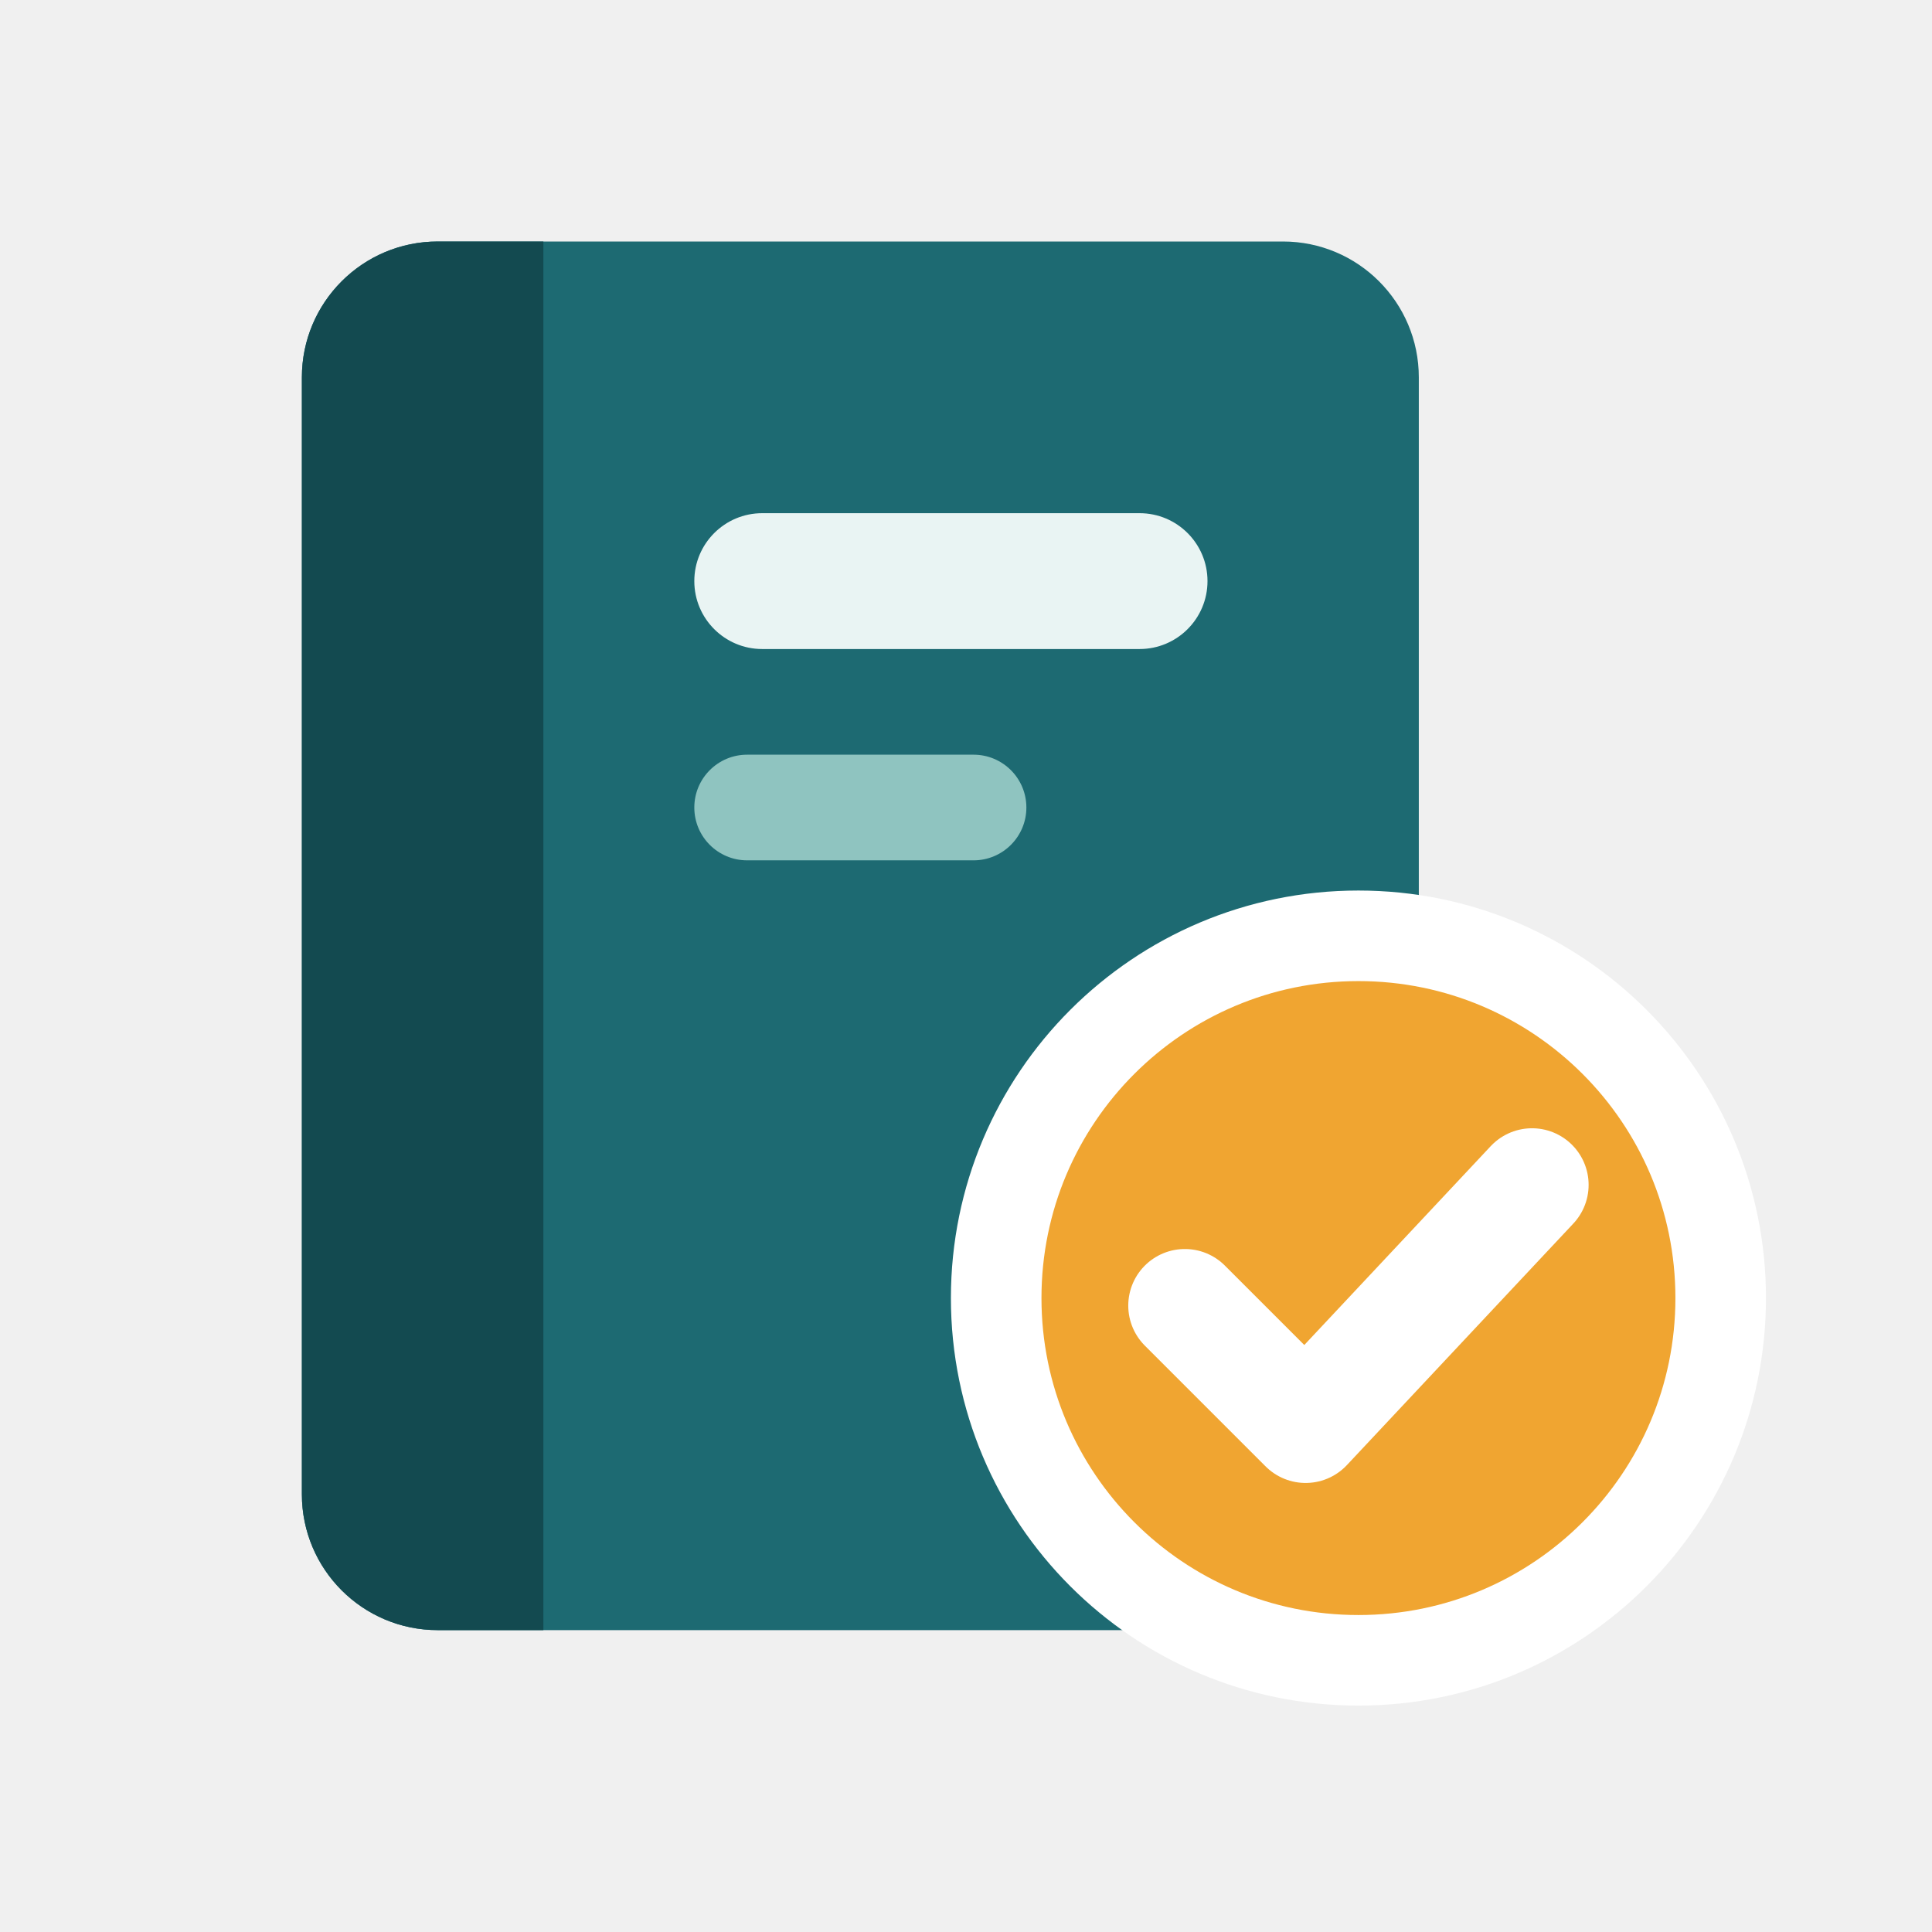
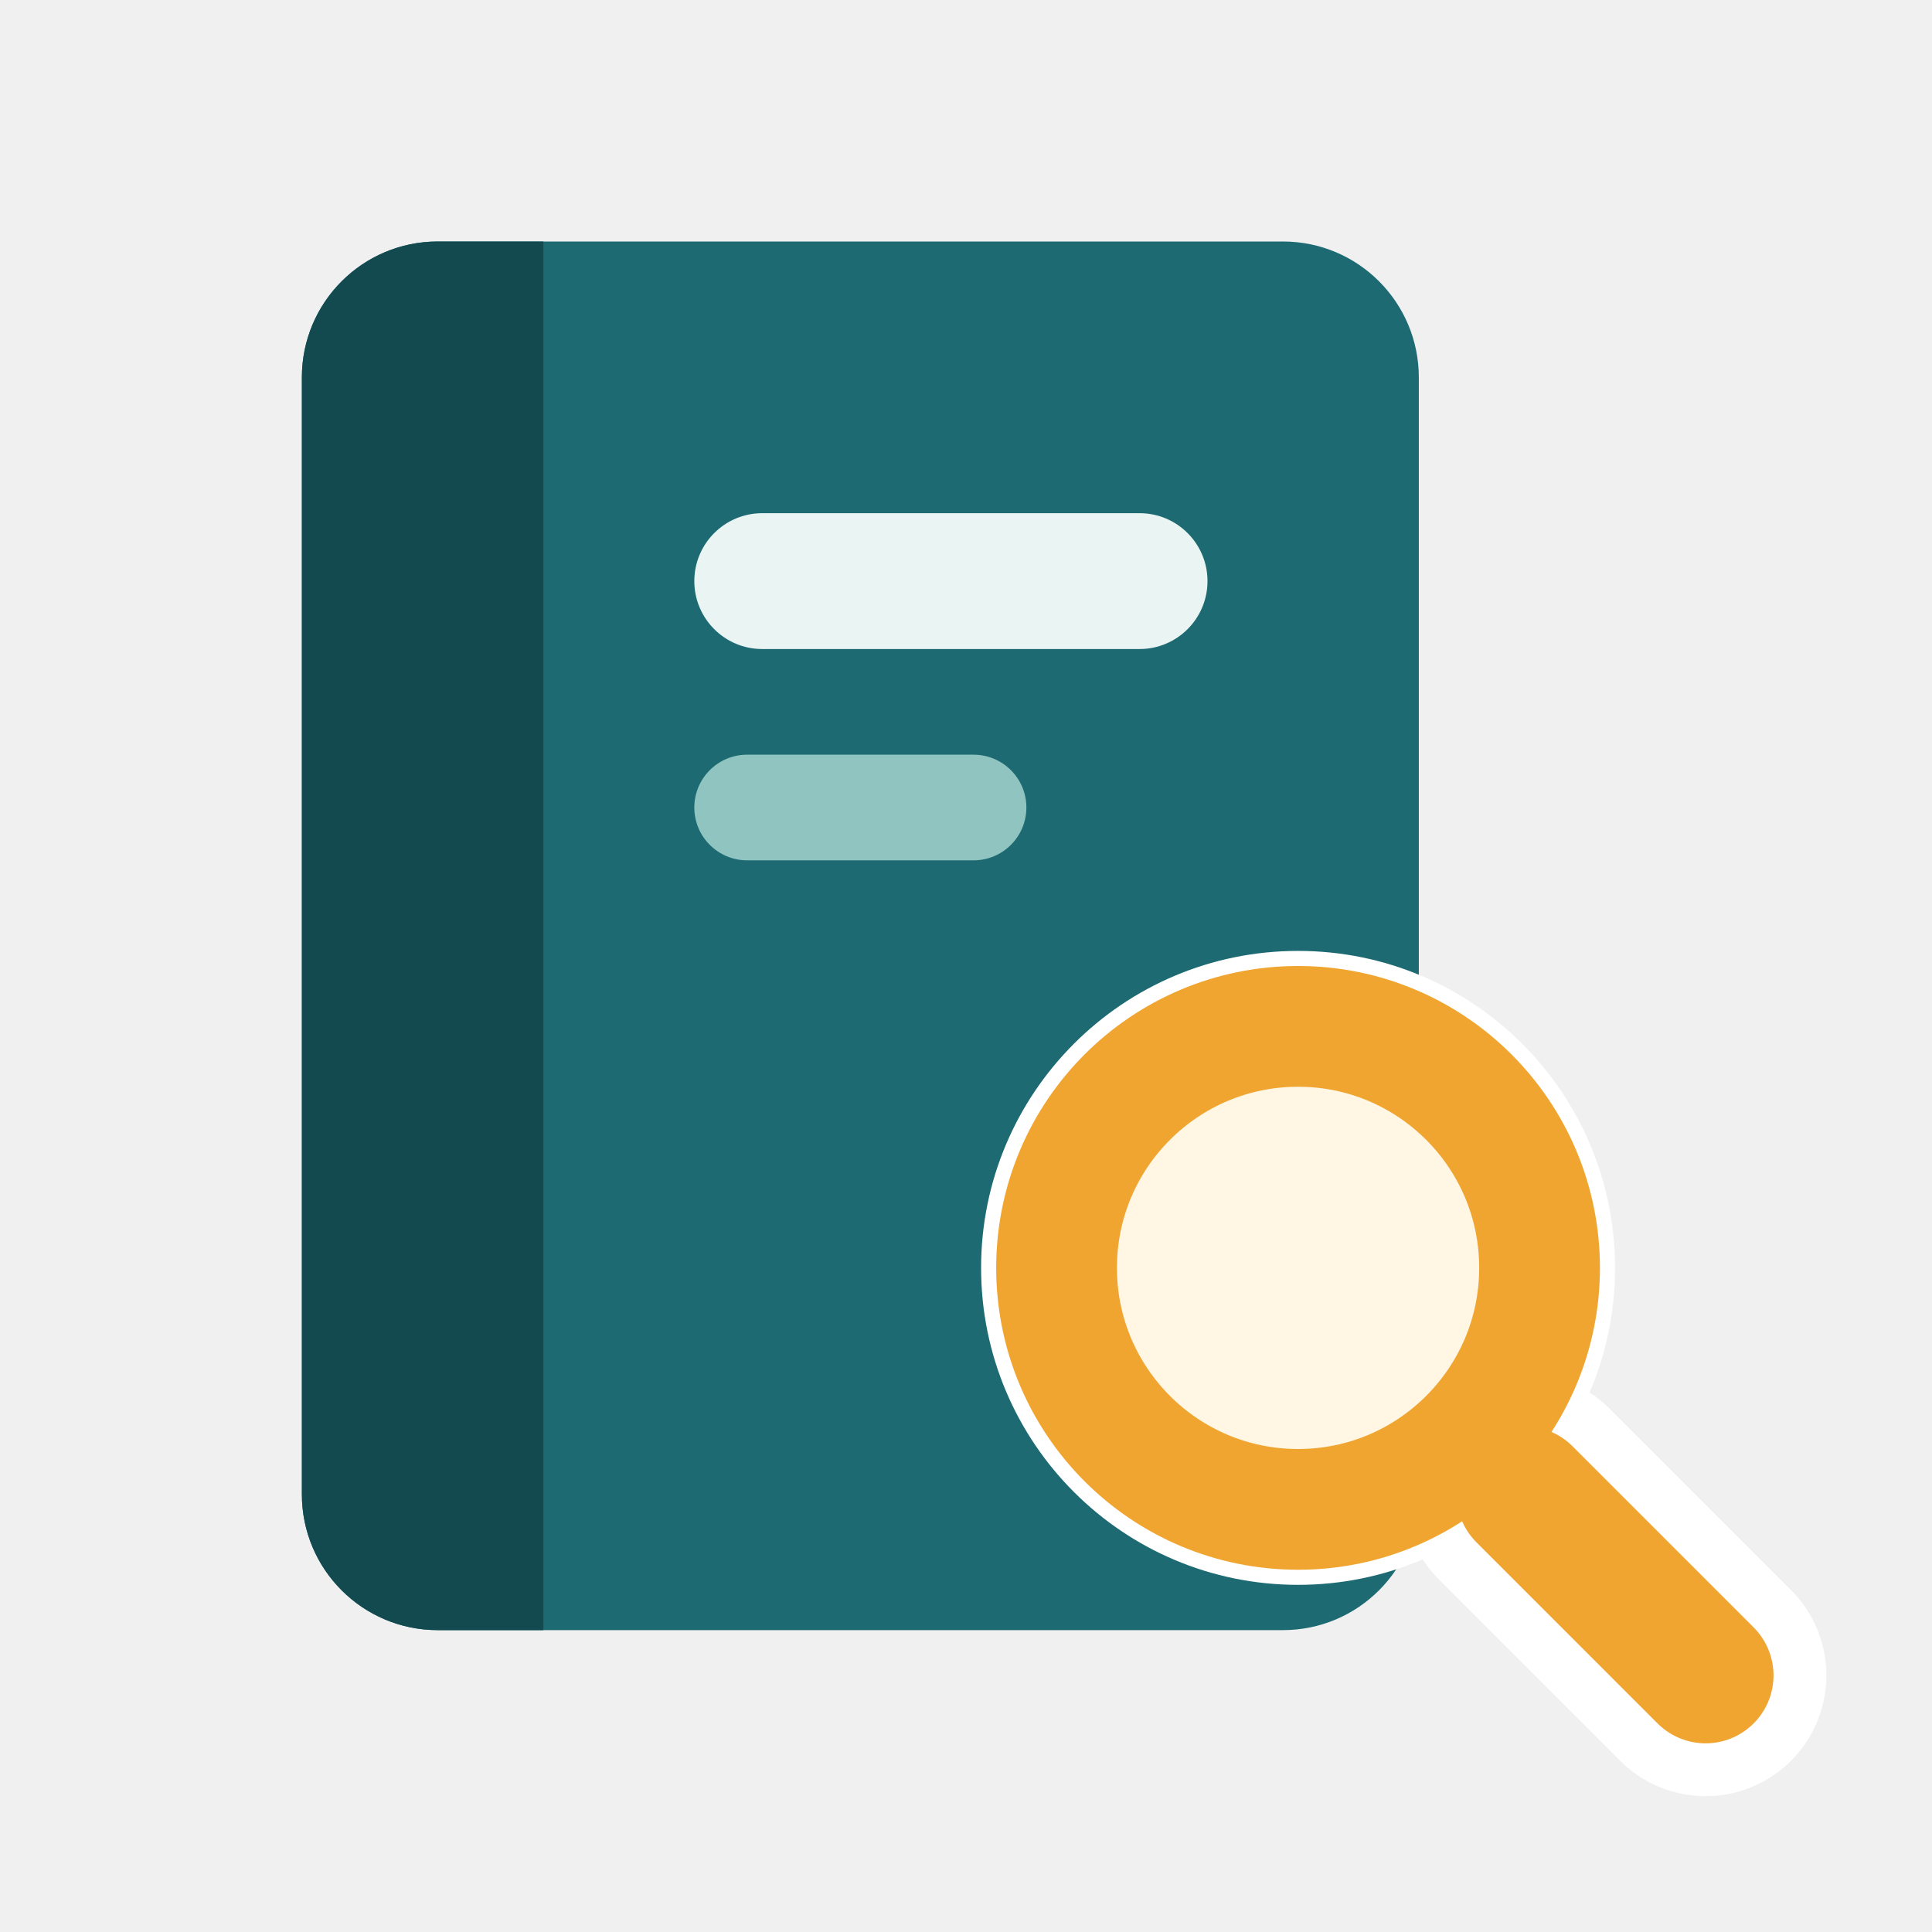
<svg xmlns="http://www.w3.org/2000/svg" viewBox="0 0 128 128">
  <rect x="20" y="16" width="74" height="92" rx="9" fill="#1d6a72" />
  <path d="M29 16h7v92h-7a9 9 0 0 1-9-9V25a9 9 0 0 1 9-9z" fill="#134a50" />
  <rect x="46" y="34" width="34" height="9" rx="4.5" fill="#e9f4f3" />
  <rect x="46" y="50" width="22" height="7" rx="3.5" fill="#8fc4c0" />
-   <circle cx="90" cy="86" r="24" fill="#f0a531" stroke="#ffffff" stroke-width="6" />
-   <path d="M78.5 86.5l8 8 15-16" fill="none" stroke="#ffffff" stroke-width="7.5" stroke-linecap="round" stroke-linejoin="round" />
+   <path d="M101 99l12 12" stroke="#ffffff" stroke-width="16" stroke-linecap="round" />
+   <circle cx="86" cy="84" r="21" fill="#ffffff" />
+   <path d="M101 99l12 12" stroke="#f0a531" stroke-width="9" stroke-linecap="round" />
+   <circle cx="86" cy="84" r="16" fill="#fff6e3" stroke="#f0a531" stroke-width="8" />
</svg>
